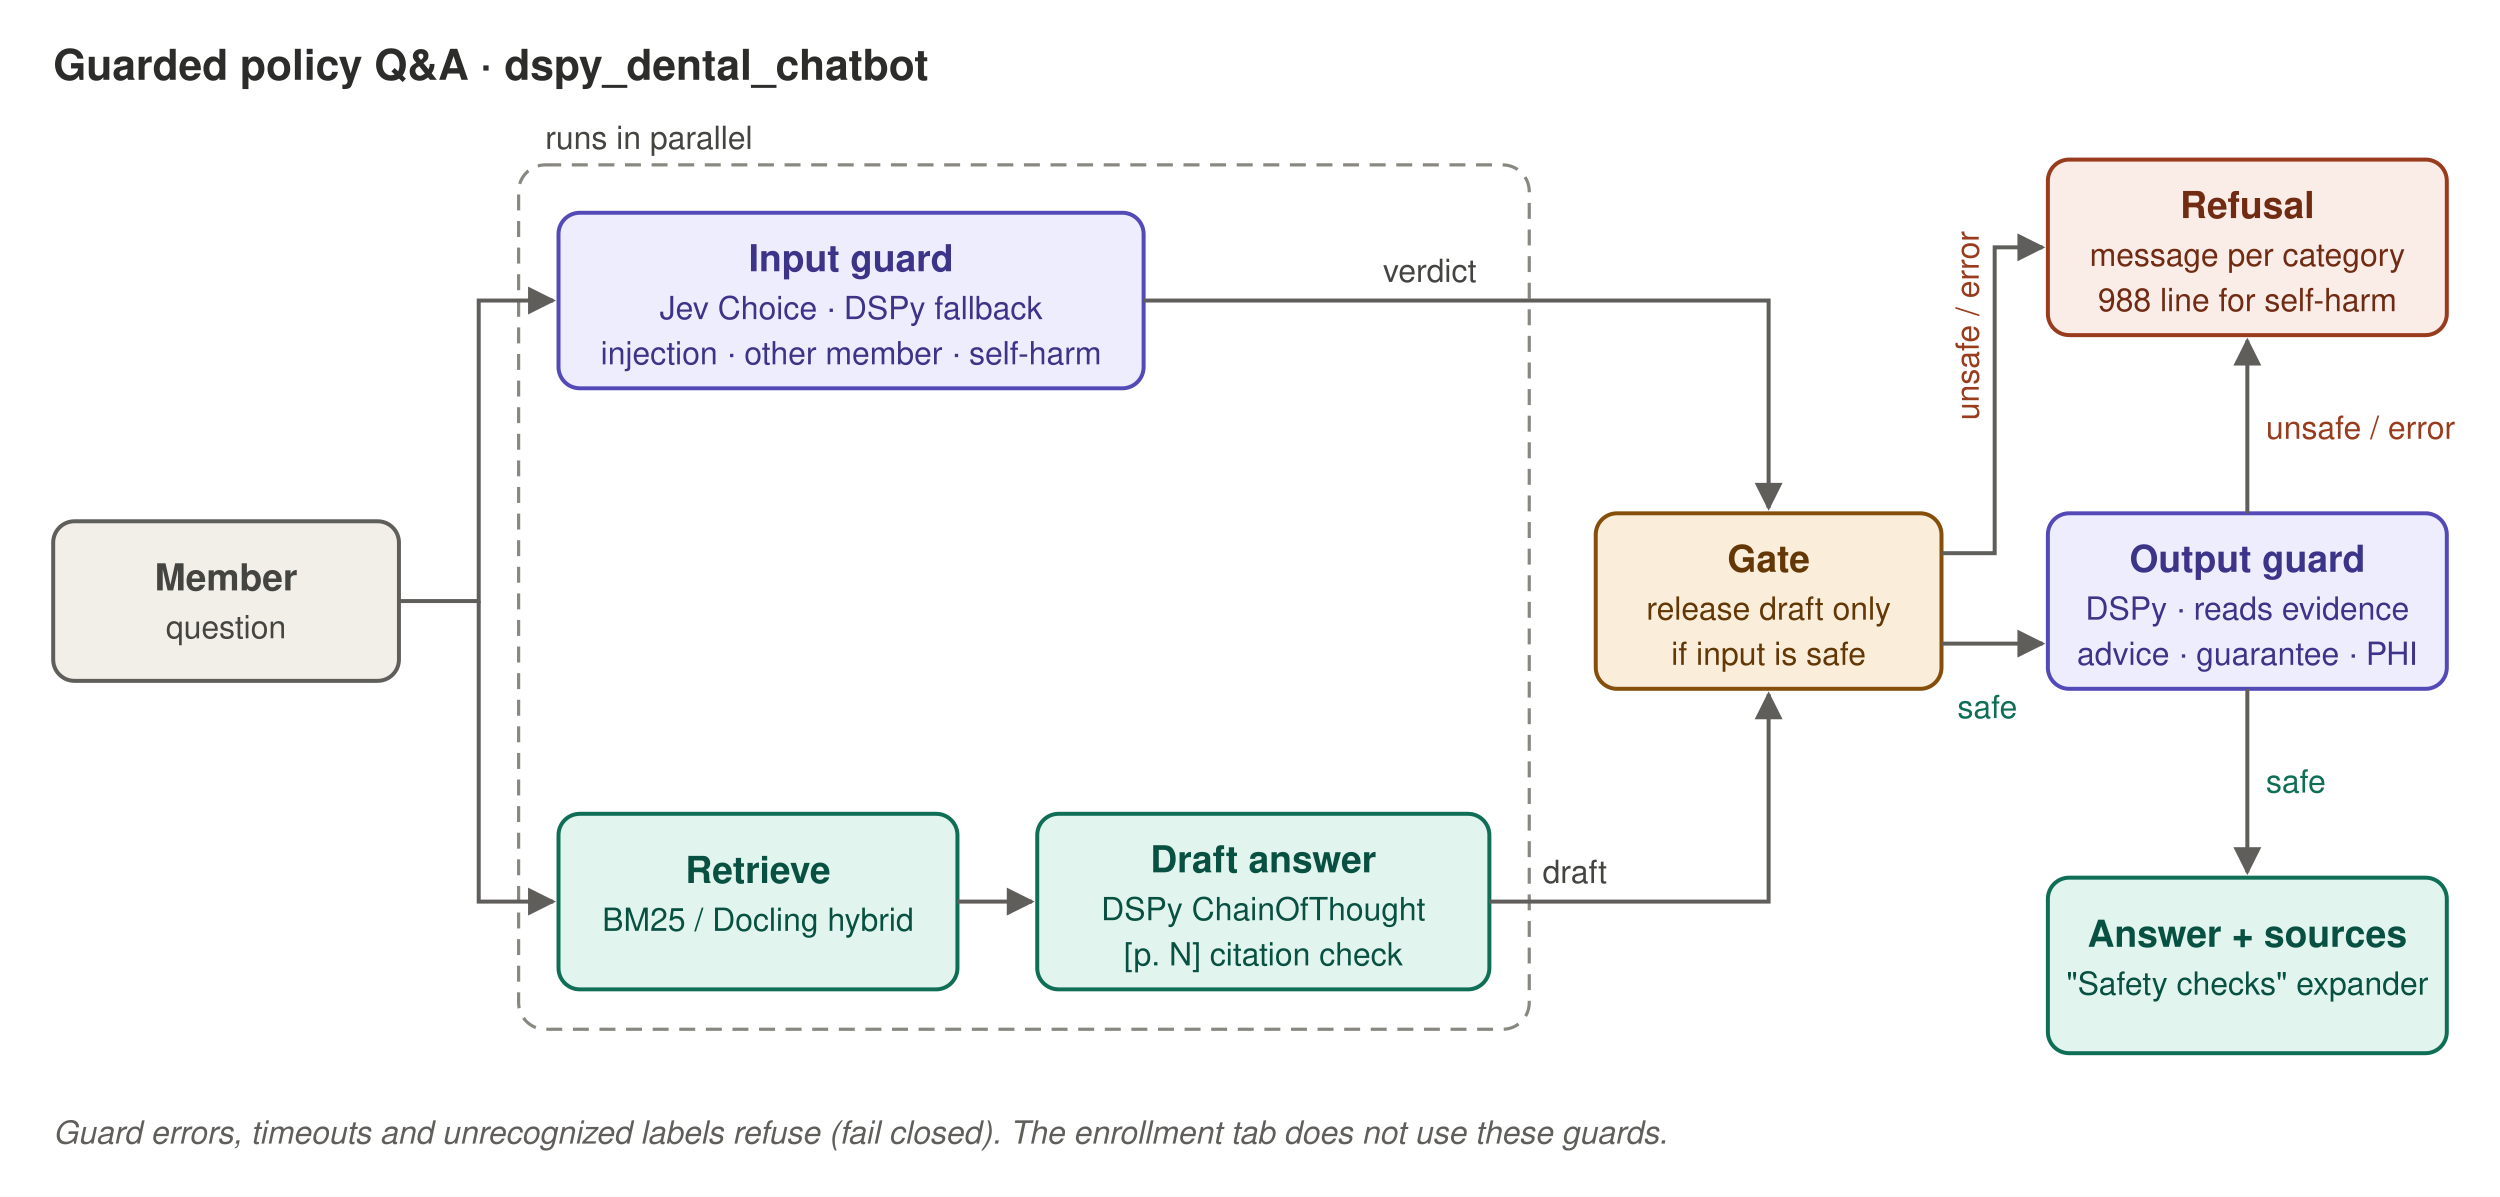
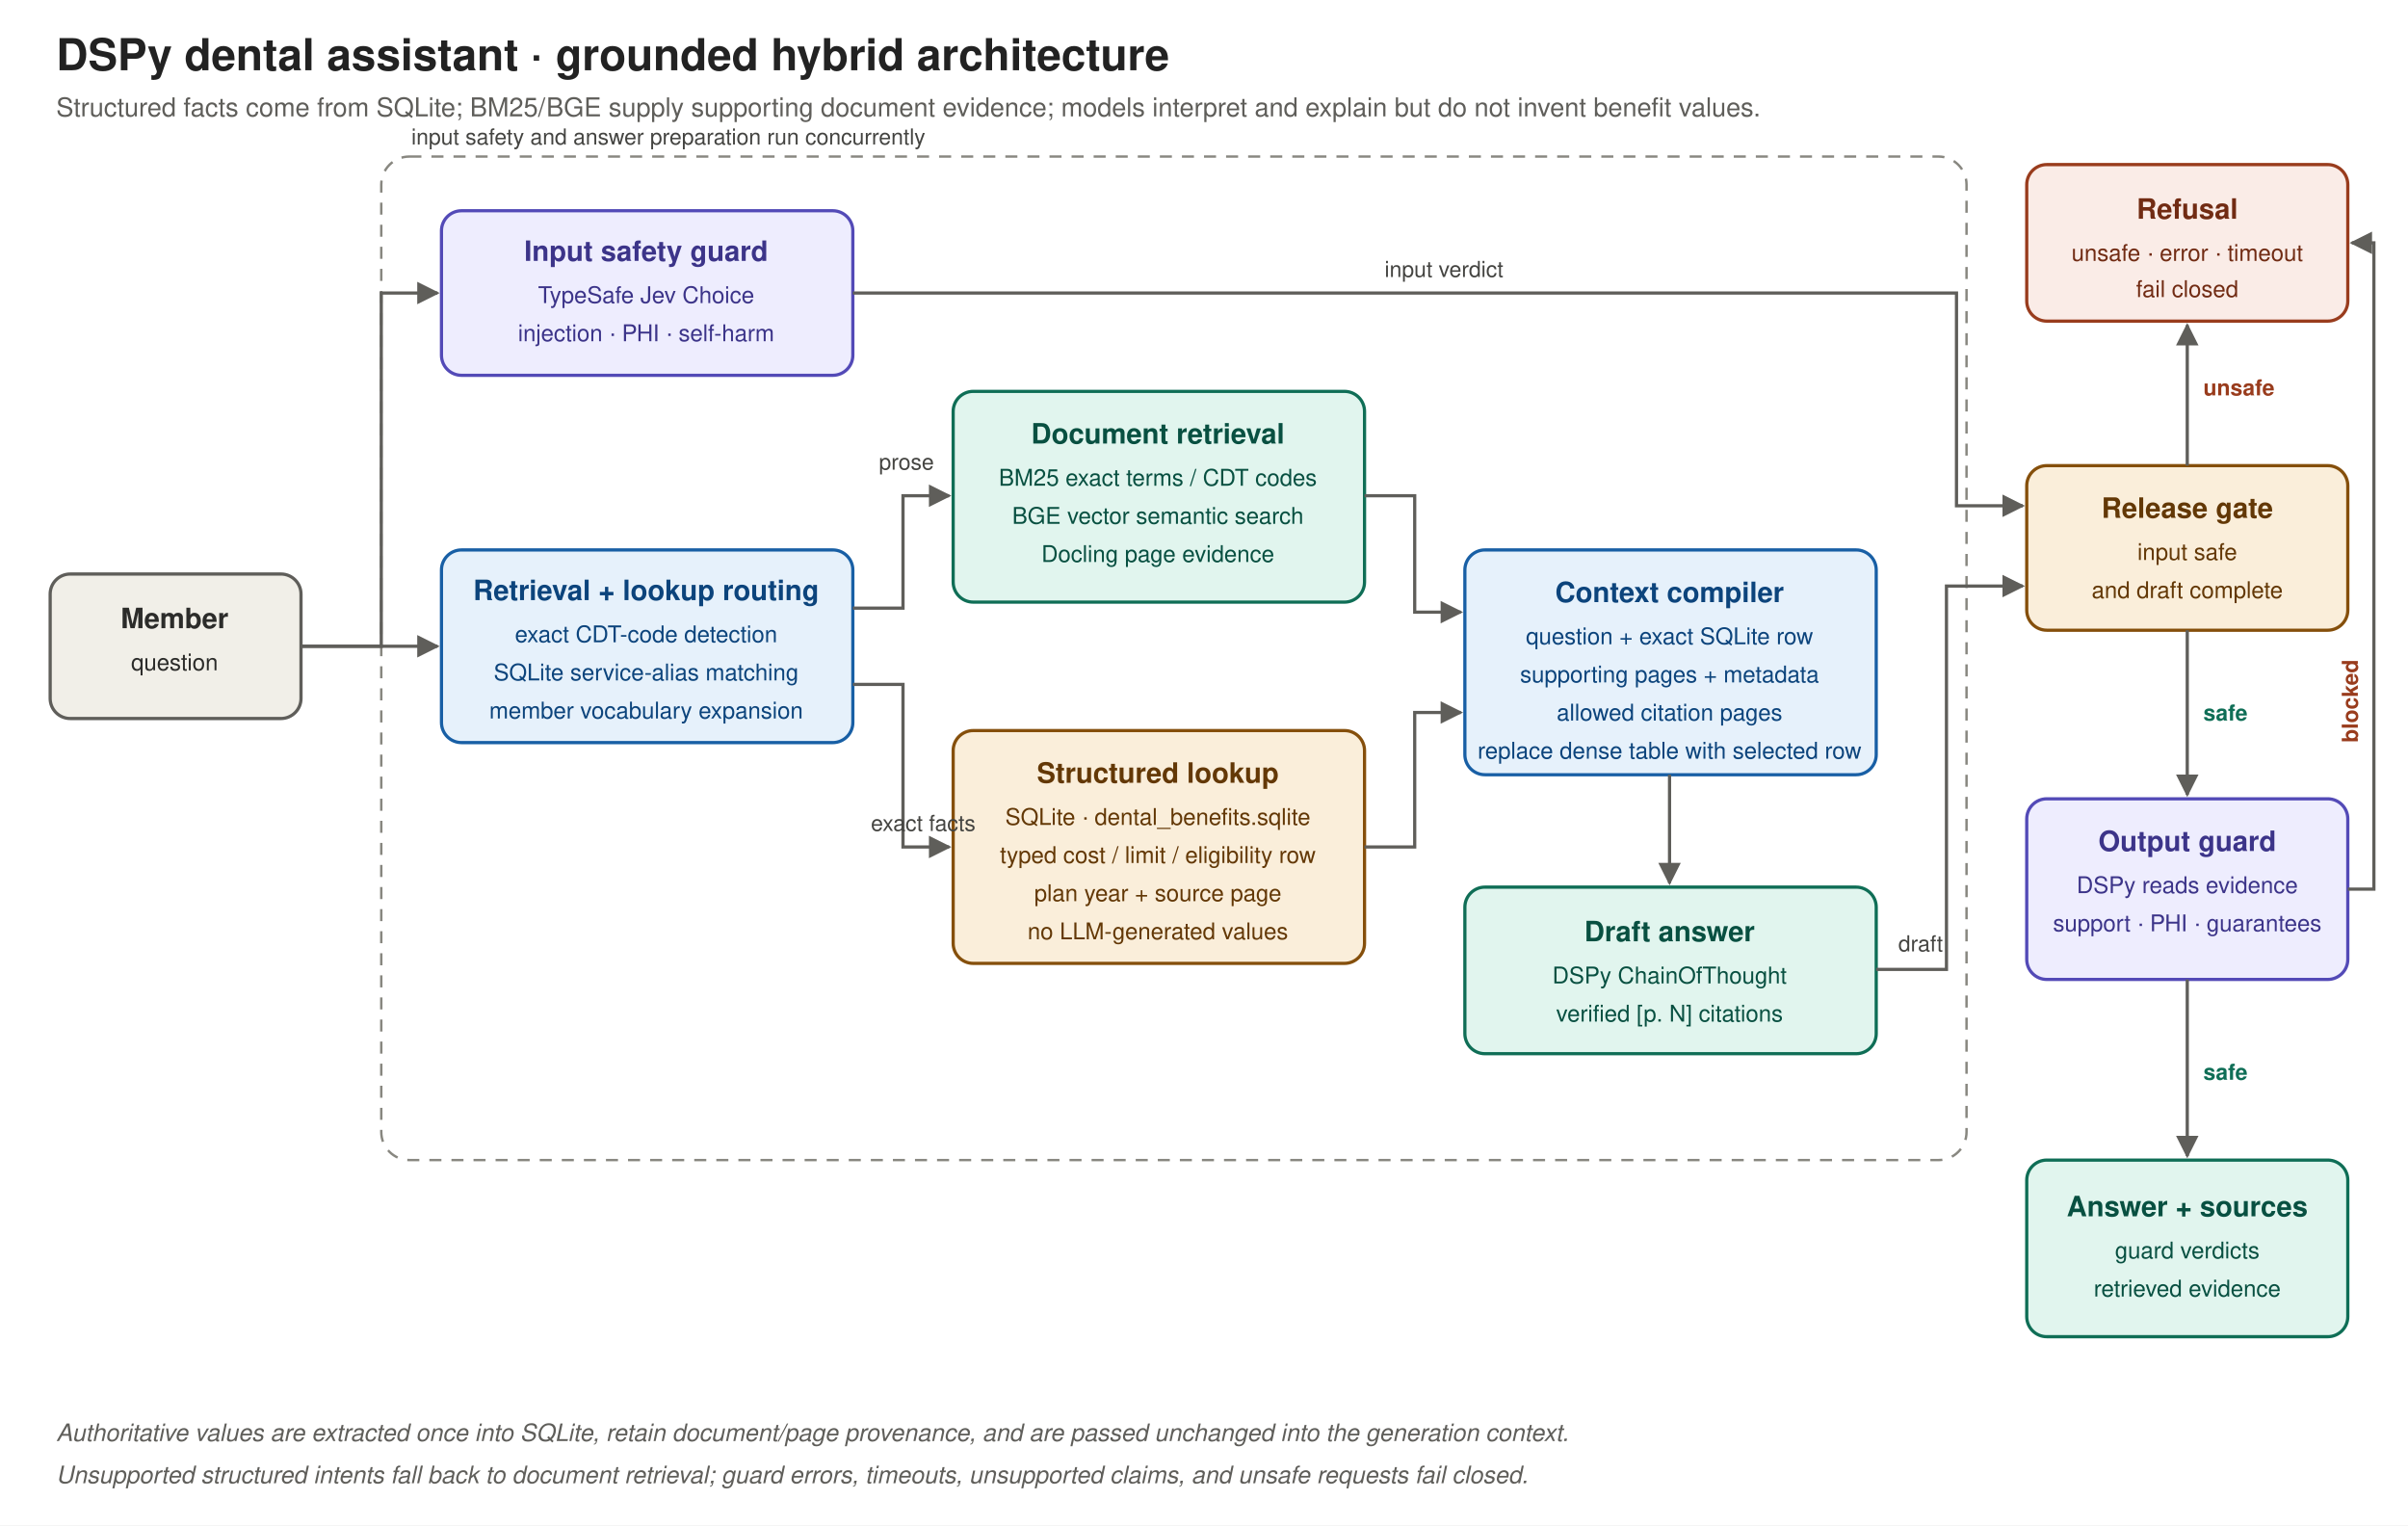
- <svg xmlns="http://www.w3.org/2000/svg" width="940" height="450" viewBox="0 0 940 450" role="img" font-family="-apple-system, BlinkMacSystemFont, 'Segoe UI', Helvetica, Arial, sans-serif">
+ <svg xmlns="http://www.w3.org/2000/svg" width="1200" height="760" viewBox="0 0 1200 760" role="img" font-family="-apple-system, BlinkMacSystemFont, 'Segoe UI', Helvetica, Arial, sans-serif">
  <style>
    .bg { fill: #ffffff; }
-     .teal rect { fill: #E1F5EE; stroke: #0F6E56; }
-     .teal text { fill: #085041; }
-     .coral rect { fill: #FAECE7; stroke: #993C1D; }
-     .coral text { fill: #712B13; }
-     .gray rect { fill: #F1EFE8; stroke: #5F5E5A; }
-     .gray text { fill: #444441; }
-     .purple rect { fill: #EEEDFE; stroke: #534AB7; }
-     .purple text { fill: #3C3489; }
-     .amber rect { fill: #FAEEDA; stroke: #854F0B; }
-     .amber text { fill: #633806; }
-     rect { stroke-width: 1.5; }
-     .tq { font-size: 14px; font-weight: 600; }
-     .sn { font-size: 12px; }
-     .edge { fill: none; stroke: #5F5E5A; stroke-width: 1.5; marker-end: url(#arrow); }
-     .lbl { font-size: 12px; fill: #444441; }
-     .bad { fill: #993C1D; }
-     .good { fill: #0F6E56; }
-     .par { fill: none; stroke: #888780; stroke-width: 1.2; stroke-dasharray: 6 4; }
-     .title { font-size: 16px; font-weight: 600; fill: #2C2C2A; }
+     rect { stroke-width: 1.6; }
+     .gray rect { fill: #F1EFE8; stroke: #5F5E5A; } .gray text { fill: #2C2C2A; }
+     .blue rect { fill: #E6F1FB; stroke: #185FA5; } .blue text { fill: #0C447C; }
+     .teal rect { fill: #E1F5EE; stroke: #0F6E56; } .teal text { fill: #085041; }
+     .purple rect { fill: #EEEDFE; stroke: #534AB7; } .purple text { fill: #3C3489; }
+     .amber rect { fill: #FAEEDA; stroke: #854F0B; } .amber text { fill: #633806; }
+     .coral rect { fill: #FAECE7; stroke: #993C1D; } .coral text { fill: #712B13; }
+     .title { font-size: 22px; font-weight: 700; fill: #222222; }
+     .subtitle { font-size: 13px; fill: #5F5E5A; }
+     .tq { font-size: 14px; font-weight: 650; }
+     .sn { font-size: 11.5px; }
+     .edge { fill: none; stroke: #5F5E5A; stroke-width: 1.6; marker-end: url(#arrow); }
+     .dash { fill: none; stroke: #888780; stroke-width: 1.2; stroke-dasharray: 6 5; }
+     .lbl { font-size: 11px; fill: #444441; }
+     .good { fill: #0F6E56; font-weight: 600; }
+     .bad { fill: #993C1D; font-weight: 600; }
    .foot { font-size: 12px; font-style: italic; fill: #5F5E5A; }
  </style>
  <defs>
    <marker id="arrow" viewBox="0 0 10 10" refX="9" refY="5" markerWidth="7" markerHeight="7" orient="auto-start-reverse">
      <path d="M0 0 L10 5 L0 10 z" fill="#5F5E5A" />
    </marker>
  </defs>
-   <rect class="bg" width="940" height="450" />
-   <text class="title" x="20" y="30">Guarded policy Q&amp;A · dspy_dental_chatbot</text>
-   <rect class="par" x="195" y="62" width="380" height="325" rx="10" />
-   <text class="lbl" x="205" y="56">runs in parallel</text>
+   <rect class="bg" width="1200" height="760" />
+   <text class="title" x="28" y="35">DSPy dental assistant · grounded hybrid architecture</text>
+   <text class="subtitle" x="28" y="58">Structured facts come from SQLite; BM25/BGE supply supporting document evidence; models interpret and explain but do not invent benefit values.</text>
+   <rect class="dash" x="190" y="78" width="790" height="500" rx="14" />
+   <text class="lbl" x="205" y="72">input safety and answer preparation run concurrently</text>
  <g class="gray">
-     <rect x="20" y="196" width="130" height="60" rx="8" />
-     <text class="tq" x="85" y="222" text-anchor="middle">Member</text>
-     <text class="sn" x="85" y="240" text-anchor="middle">question</text>
+     <rect x="25" y="286" width="125" height="72" rx="10" />
+     <text class="tq" x="87" y="313" text-anchor="middle">Member</text>
+     <text class="sn" x="87" y="334" text-anchor="middle">question</text>
  </g>
  <g class="purple">
-     <rect x="210" y="80" width="220" height="66" rx="8" />
-     <text class="tq" x="320" y="102" text-anchor="middle">Input guard</text>
-     <text class="sn" x="320" y="120" text-anchor="middle">Jev Choice · DSPy fallback</text>
-     <text class="sn" x="320" y="137" text-anchor="middle">injection · other member · self-harm</text>
+     <rect x="220" y="105" width="205" height="82" rx="10" />
+     <text class="tq" x="322" y="130" text-anchor="middle">Input safety guard</text>
+     <text class="sn" x="322" y="151" text-anchor="middle">TypeSafe Jev Choice</text>
+     <text class="sn" x="322" y="170" text-anchor="middle">injection · PHI · self-harm</text>
+   </g>
+   <g class="blue">
+     <rect x="220" y="274" width="205" height="96" rx="10" />
+     <text class="tq" x="322" y="299" text-anchor="middle">Retrieval + lookup routing</text>
+     <text class="sn" x="322" y="320" text-anchor="middle">exact CDT-code detection</text>
+     <text class="sn" x="322" y="339" text-anchor="middle">SQLite service-alias matching</text>
+     <text class="sn" x="322" y="358" text-anchor="middle">member vocabulary expansion</text>
  </g>
  <g class="teal">
-     <rect x="210" y="306" width="150" height="66" rx="8" />
-     <text class="tq" x="285" y="332" text-anchor="middle">Retrieve</text>
-     <text class="sn" x="285" y="350" text-anchor="middle">BM25 / Docling hybrid</text>
+     <rect x="475" y="195" width="205" height="105" rx="10" />
+     <text class="tq" x="577" y="221" text-anchor="middle">Document retrieval</text>
+     <text class="sn" x="577" y="242" text-anchor="middle">BM25 exact terms / CDT codes</text>
+     <text class="sn" x="577" y="261" text-anchor="middle">BGE vector semantic search</text>
+     <text class="sn" x="577" y="280" text-anchor="middle">Docling page evidence</text>
+   </g>
+   <g class="amber">
+     <rect x="475" y="364" width="205" height="116" rx="10" />
+     <text class="tq" x="577" y="390" text-anchor="middle">Structured lookup</text>
+     <text class="sn" x="577" y="411" text-anchor="middle">SQLite · dental_benefits.sqlite</text>
+     <text class="sn" x="577" y="430" text-anchor="middle">typed cost / limit / eligibility row</text>
+     <text class="sn" x="577" y="449" text-anchor="middle">plan year + source page</text>
+     <text class="sn" x="577" y="468" text-anchor="middle">no LLM-generated values</text>
+   </g>
+   <g class="blue">
+     <rect x="730" y="274" width="205" height="112" rx="10" />
+     <text class="tq" x="832" y="300" text-anchor="middle">Context compiler</text>
+     <text class="sn" x="832" y="321" text-anchor="middle">question + exact SQLite row</text>
+     <text class="sn" x="832" y="340" text-anchor="middle">supporting pages + metadata</text>
+     <text class="sn" x="832" y="359" text-anchor="middle">allowed citation pages</text>
+     <text class="sn" x="832" y="378" text-anchor="middle">replace dense table with selected row</text>
  </g>
  <g class="teal">
-     <rect x="390" y="306" width="170" height="66" rx="8" />
-     <text class="tq" x="475" y="328" text-anchor="middle">Draft answer</text>
-     <text class="sn" x="475" y="346" text-anchor="middle">DSPy ChainOfThought</text>
-     <text class="sn" x="475" y="363" text-anchor="middle">[p. N] citation check</text>
+     <rect x="730" y="442" width="205" height="83" rx="10" />
+     <text class="tq" x="832" y="469" text-anchor="middle">Draft answer</text>
+     <text class="sn" x="832" y="490" text-anchor="middle">DSPy ChainOfThought</text>
+     <text class="sn" x="832" y="509" text-anchor="middle">verified [p. N] citations</text>
  </g>
  <g class="amber">
-     <rect x="600" y="193" width="130" height="66" rx="8" />
-     <text class="tq" x="665" y="215" text-anchor="middle">Gate</text>
-     <text class="sn" x="665" y="233" text-anchor="middle">release draft only</text>
-     <text class="sn" x="665" y="250" text-anchor="middle">if input is safe</text>
+     <rect x="1010" y="232" width="160" height="82" rx="10" />
+     <text class="tq" x="1090" y="258" text-anchor="middle">Release gate</text>
+     <text class="sn" x="1090" y="279" text-anchor="middle">input safe</text>
+     <text class="sn" x="1090" y="298" text-anchor="middle">and draft complete</text>
+   </g>
+   <g class="purple">
+     <rect x="1010" y="398" width="160" height="90" rx="10" />
+     <text class="tq" x="1090" y="424" text-anchor="middle">Output guard</text>
+     <text class="sn" x="1090" y="445" text-anchor="middle">DSPy reads evidence</text>
+     <text class="sn" x="1090" y="464" text-anchor="middle">support · PHI · guarantees</text>
  </g>
  <g class="coral">
-     <rect x="770" y="60" width="150" height="66" rx="8" />
-     <text class="tq" x="845" y="82" text-anchor="middle">Refusal</text>
-     <text class="sn" x="845" y="100" text-anchor="middle">message per category</text>
-     <text class="sn" x="845" y="117" text-anchor="middle">988 line for self-harm</text>
-   </g>
-   <g class="purple">
-     <rect x="770" y="193" width="150" height="66" rx="8" />
-     <text class="tq" x="845" y="215" text-anchor="middle">Output guard</text>
-     <text class="sn" x="845" y="233" text-anchor="middle">DSPy · reads evidence</text>
-     <text class="sn" x="845" y="250" text-anchor="middle">advice · guarantee · PHI</text>
+     <rect x="1010" y="82" width="160" height="78" rx="10" />
+     <text class="tq" x="1090" y="109" text-anchor="middle">Refusal</text>
+     <text class="sn" x="1090" y="130" text-anchor="middle">unsafe · error · timeout</text>
+     <text class="sn" x="1090" y="148" text-anchor="middle">fail closed</text>
  </g>
  <g class="teal">
-     <rect x="770" y="330" width="150" height="66" rx="8" />
-     <text class="tq" x="845" y="356" text-anchor="middle">Answer + sources</text>
-     <text class="sn" x="845" y="374" text-anchor="middle">"Safety checks" expander</text>
+     <rect x="1010" y="578" width="160" height="88" rx="10" />
+     <text class="tq" x="1090" y="606" text-anchor="middle">Answer + sources</text>
+     <text class="sn" x="1090" y="627" text-anchor="middle">guard verdicts</text>
+     <text class="sn" x="1090" y="646" text-anchor="middle">retrieved evidence</text>
  </g>
-   <path class="edge" d="M150 226 H180 V113 H208" />
-   <path class="edge" d="M180 226 V339 H208" />
-   <path class="edge" d="M360 339 H388" />
-   <path class="edge" d="M430 113 H665 V191" />
-   <text class="lbl" x="520" y="106">verdict</text>
-   <path class="edge" d="M560 339 H665 V261" />
-   <text class="lbl" x="580" y="332">draft</text>
-   <path class="edge" d="M730 208 H750 V93 H768" />
-   <text class="lbl bad" x="736" y="150" transform="rotate(-90 744 150)">unsafe / error</text>
-   <path class="edge" d="M730 242 H768" />
-   <text class="lbl good" x="736" y="270">safe</text>
-   <path class="edge" d="M845 193 V128" />
-   <text class="lbl bad" x="852" y="165">unsafe / error</text>
-   <path class="edge" d="M845 259 V328" />
-   <text class="lbl good" x="852" y="298">safe</text>
-   <text class="foot" x="20" y="430">Guard errors, timeouts and unrecognized labels refuse (fail closed). The enrollment tab does not use these guards.</text>
+   <path class="edge" d="M150 322 H190 V146 H218" />
+   <path class="edge" d="M150 322 H218" />
+   <path class="edge" d="M425 303 H450 V247 H473" />
+   <path class="edge" d="M425 341 H450 V422 H473" />
+   <text class="lbl" x="438" y="234">prose</text>
+   <text class="lbl" x="434" y="414">exact facts</text>
+   <path class="edge" d="M680 247 H705 V305 H728" />
+   <path class="edge" d="M680 422 H705 V355 H728" />
+   <path class="edge" d="M832 386 V440" />
+   <path class="edge" d="M425 146 H975 V252 H1008" />
+   <text class="lbl" x="690" y="138">input verdict</text>
+   <path class="edge" d="M935 483 H970 V292 H1008" />
+   <text class="lbl" x="946" y="474">draft</text>
+   <path class="edge" d="M1090 232 V162" />
+   <text class="lbl bad" x="1098" y="197">unsafe</text>
+   <path class="edge" d="M1090 314 V396" />
+   <text class="lbl good" x="1098" y="359">safe</text>
+   <path class="edge" d="M1170 443 H1183 V121 H1172" />
+   <text class="lbl bad" x="1175" y="370" transform="rotate(-90 1175 370)">blocked</text>
+   <path class="edge" d="M1090 488 V576" />
+   <text class="lbl good" x="1098" y="538">safe</text>
+   <text class="foot" x="28" y="718">Authoritative values are extracted once into SQLite, retain document/page provenance, and are passed unchanged into the generation context.</text>
+   <text class="foot" x="28" y="739">Unsupported structured intents fall back to document retrieval; guard errors, timeouts, unsupported claims, and unsafe requests fail closed.</text>
</svg>
